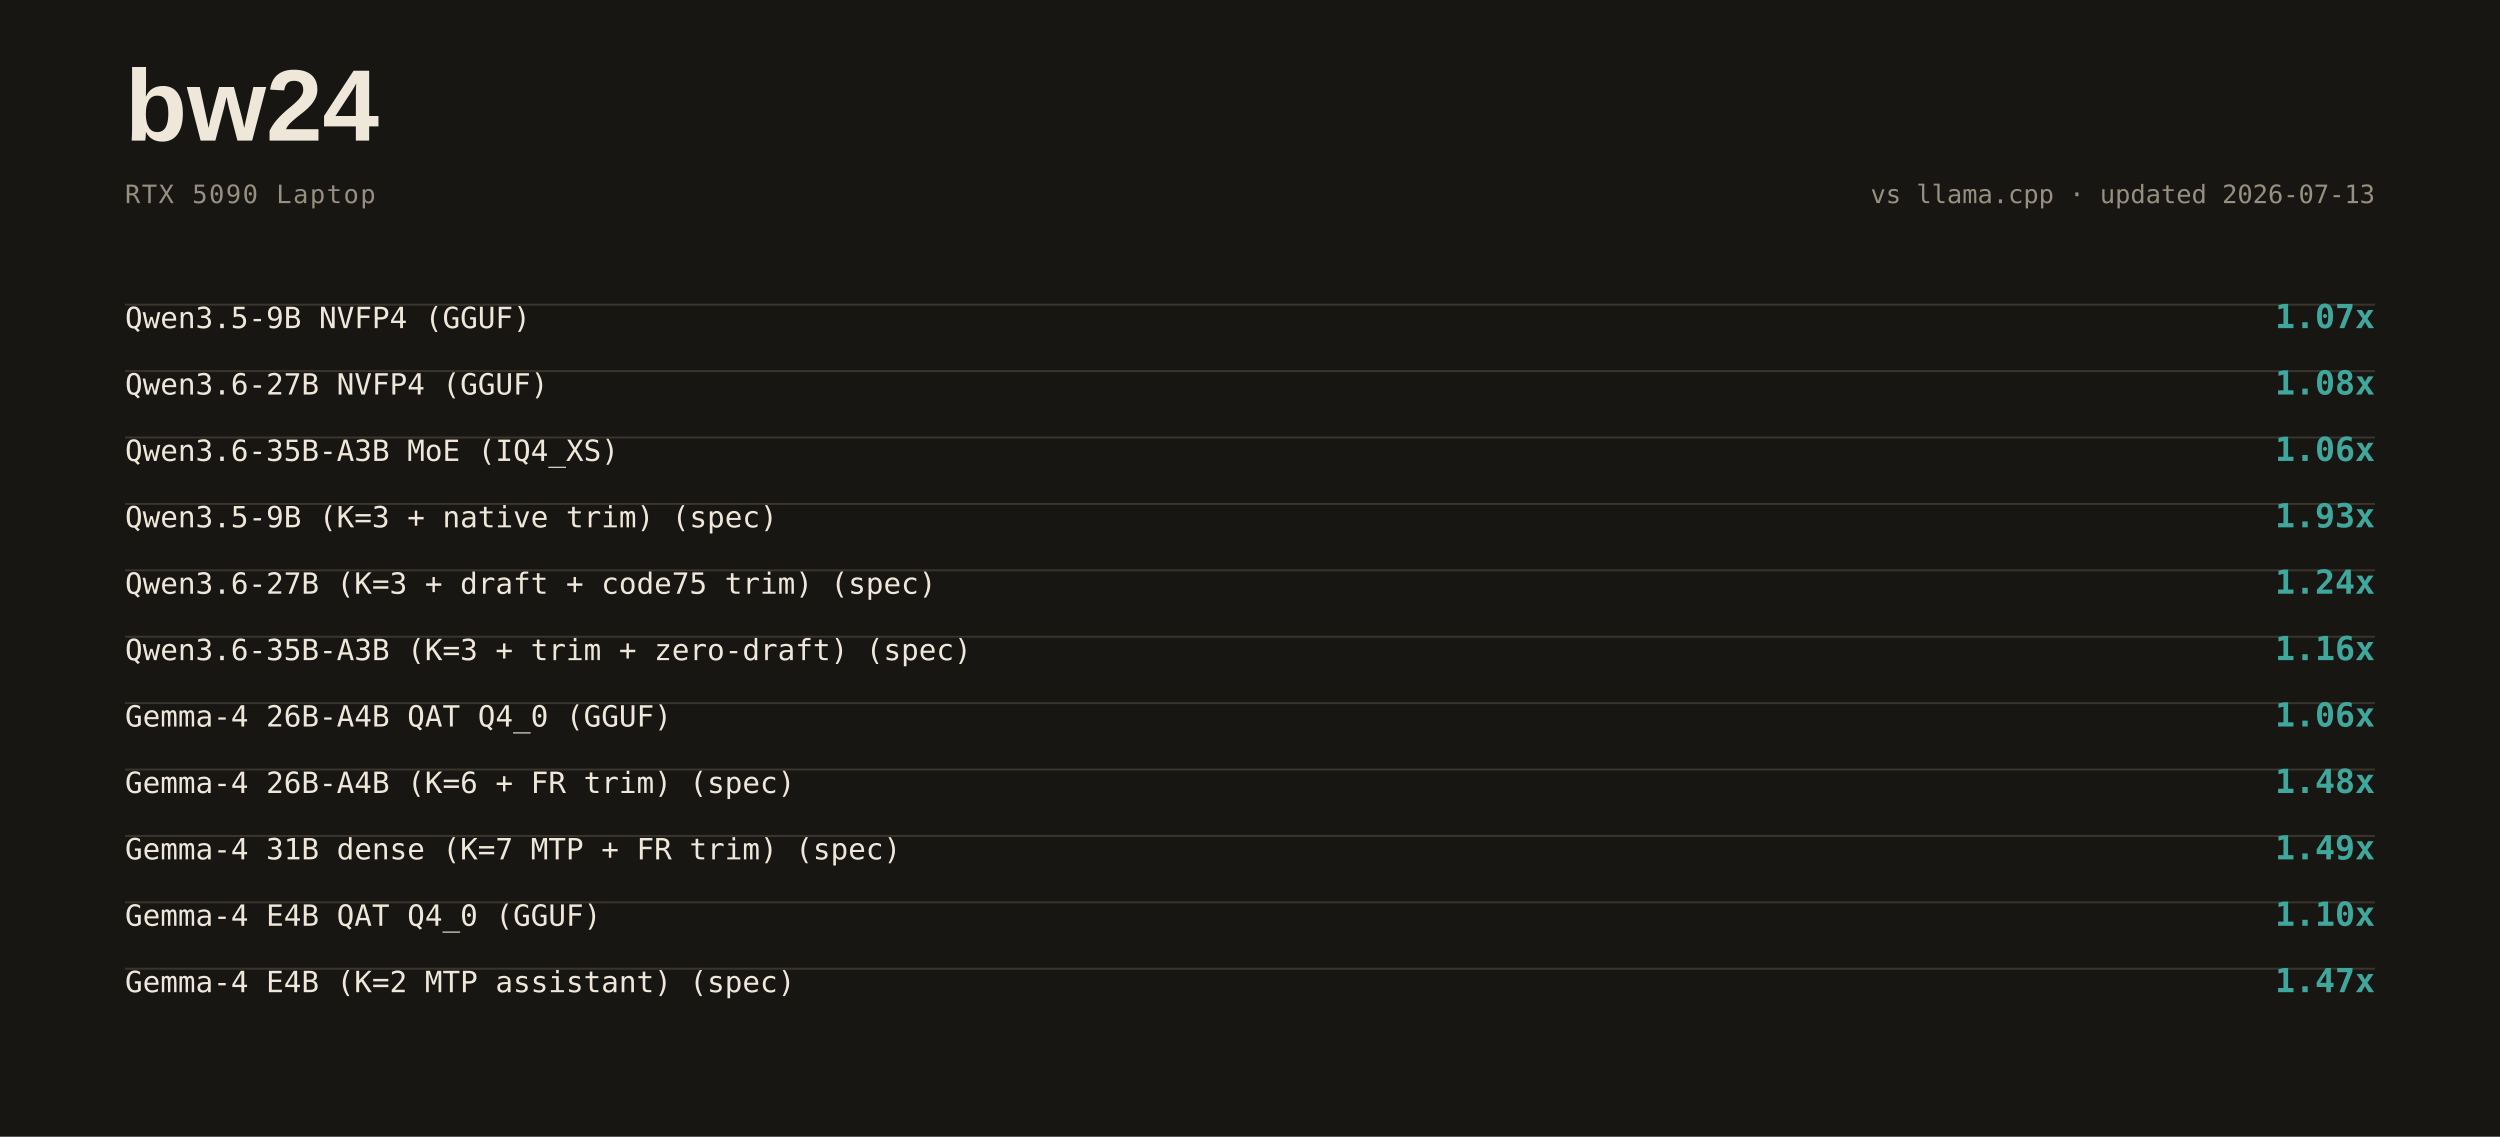
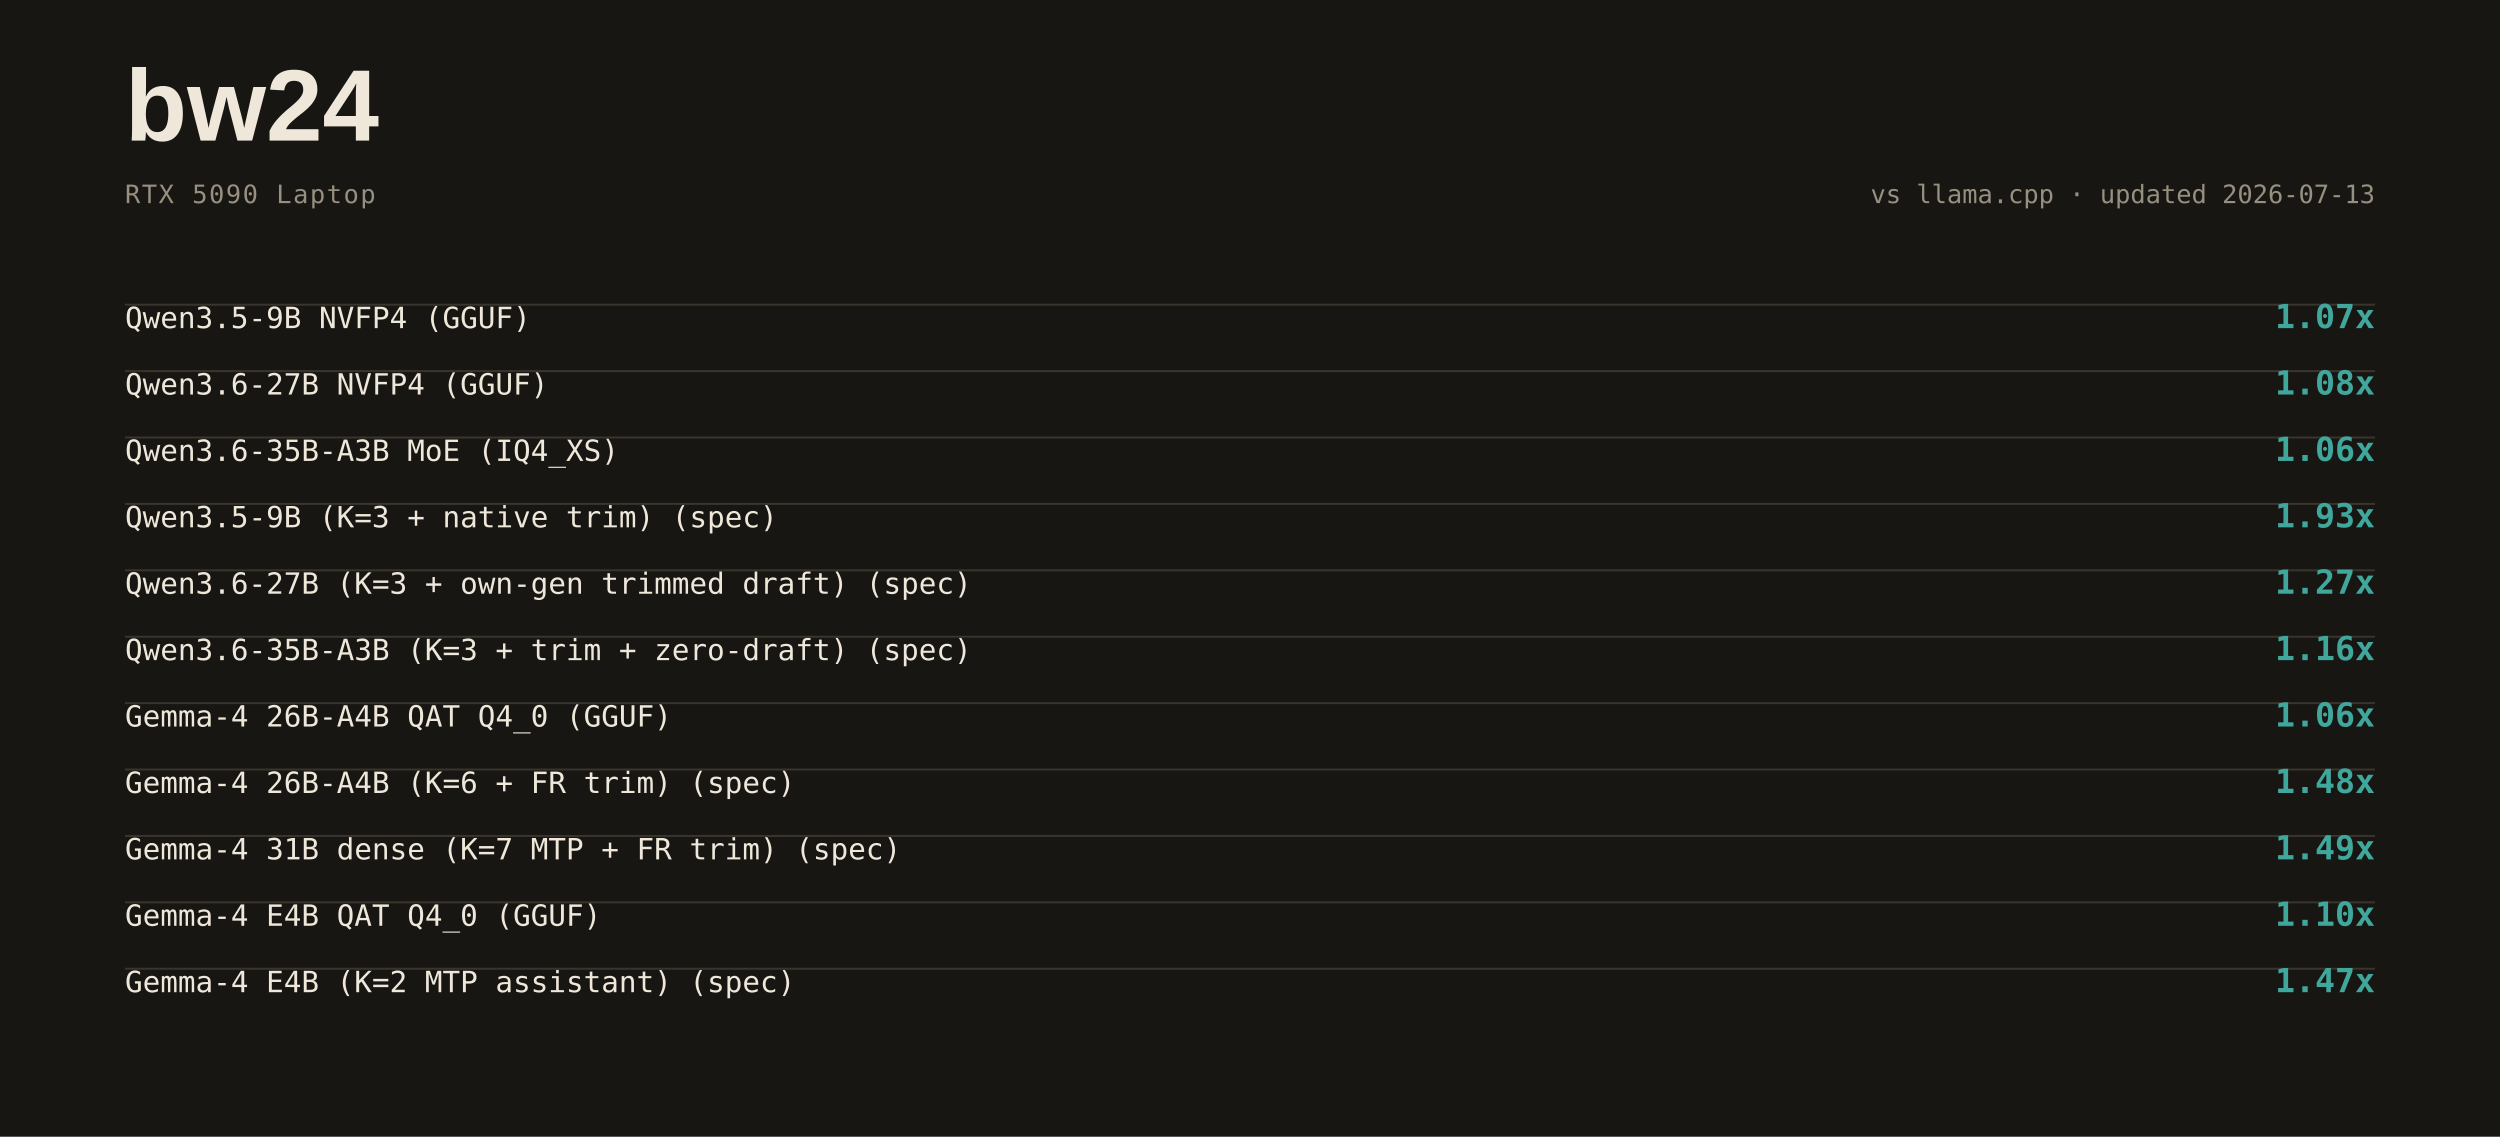
<svg xmlns="http://www.w3.org/2000/svg" width="1280" height="582" viewBox="0 0 1280 582">
  <rect width="1280" height="582" fill="#171613" />
  <text x="64" y="72" font-family="ui-sans-serif,Arial,sans-serif" font-weight="800" font-size="52" fill="#eee7da">bw24</text>
  <text x="64" y="104" font-family="ui-monospace,SFMono-Regular,Consolas,monospace" font-size="13" letter-spacing="0.06em" fill="#978f80">RTX 5090 Laptop</text>
  <text x="1216" y="104" text-anchor="end" font-family="ui-monospace,SFMono-Regular,Consolas,monospace" font-size="13" fill="#978f80">vs llama.cpp · updated 2026-07-13</text>
  <line x1="64" y1="156" x2="1216" y2="156" stroke="#3a352c" stroke-width="1" />
  <text x="64" y="168" font-family="ui-monospace,SFMono-Regular,Consolas,monospace" font-size="15" fill="#eee7da">Qwen3.5-9B NVFP4 (GGUF)</text>
  <text x="1216" y="168" text-anchor="end" font-family="ui-monospace,SFMono-Regular,Consolas,monospace" font-size="17" font-weight="700" fill="#3fa79c">1.07x</text>
  <line x1="64" y1="190" x2="1216" y2="190" stroke="#3a352c" stroke-width="1" />
  <text x="64" y="202" font-family="ui-monospace,SFMono-Regular,Consolas,monospace" font-size="15" fill="#eee7da">Qwen3.6-27B NVFP4 (GGUF)</text>
  <text x="1216" y="202" text-anchor="end" font-family="ui-monospace,SFMono-Regular,Consolas,monospace" font-size="17" font-weight="700" fill="#3fa79c">1.08x</text>
  <line x1="64" y1="224" x2="1216" y2="224" stroke="#3a352c" stroke-width="1" />
  <text x="64" y="236" font-family="ui-monospace,SFMono-Regular,Consolas,monospace" font-size="15" fill="#eee7da">Qwen3.6-35B-A3B MoE (IQ4_XS)</text>
  <text x="1216" y="236" text-anchor="end" font-family="ui-monospace,SFMono-Regular,Consolas,monospace" font-size="17" font-weight="700" fill="#3fa79c">1.06x</text>
  <line x1="64" y1="258" x2="1216" y2="258" stroke="#3a352c" stroke-width="1" />
  <text x="64" y="270" font-family="ui-monospace,SFMono-Regular,Consolas,monospace" font-size="15" fill="#eee7da">Qwen3.5-9B (K=3 + native trim) (spec)</text>
  <text x="1216" y="270" text-anchor="end" font-family="ui-monospace,SFMono-Regular,Consolas,monospace" font-size="17" font-weight="700" fill="#3fa79c">1.93x</text>
  <line x1="64" y1="292" x2="1216" y2="292" stroke="#3a352c" stroke-width="1" />
-   <text x="64" y="304" font-family="ui-monospace,SFMono-Regular,Consolas,monospace" font-size="15" fill="#eee7da">Qwen3.6-27B (K=3 + draft + code75 trim) (spec)</text>
-   <text x="1216" y="304" text-anchor="end" font-family="ui-monospace,SFMono-Regular,Consolas,monospace" font-size="17" font-weight="700" fill="#3fa79c">1.24x</text>
+   <text x="64" y="304" font-family="ui-monospace,SFMono-Regular,Consolas,monospace" font-size="15" fill="#eee7da">Qwen3.6-27B (K=3 + own-gen trimmed draft) (spec)</text>
+   <text x="1216" y="304" text-anchor="end" font-family="ui-monospace,SFMono-Regular,Consolas,monospace" font-size="17" font-weight="700" fill="#3fa79c">1.27x</text>
  <line x1="64" y1="326" x2="1216" y2="326" stroke="#3a352c" stroke-width="1" />
  <text x="64" y="338" font-family="ui-monospace,SFMono-Regular,Consolas,monospace" font-size="15" fill="#eee7da">Qwen3.6-35B-A3B (K=3 + trim + zero-draft) (spec)</text>
  <text x="1216" y="338" text-anchor="end" font-family="ui-monospace,SFMono-Regular,Consolas,monospace" font-size="17" font-weight="700" fill="#3fa79c">1.16x</text>
  <line x1="64" y1="360" x2="1216" y2="360" stroke="#3a352c" stroke-width="1" />
  <text x="64" y="372" font-family="ui-monospace,SFMono-Regular,Consolas,monospace" font-size="15" fill="#eee7da">Gemma-4 26B-A4B QAT Q4_0 (GGUF)</text>
  <text x="1216" y="372" text-anchor="end" font-family="ui-monospace,SFMono-Regular,Consolas,monospace" font-size="17" font-weight="700" fill="#3fa79c">1.06x</text>
  <line x1="64" y1="394" x2="1216" y2="394" stroke="#3a352c" stroke-width="1" />
  <text x="64" y="406" font-family="ui-monospace,SFMono-Regular,Consolas,monospace" font-size="15" fill="#eee7da">Gemma-4 26B-A4B (K=6 + FR trim) (spec)</text>
  <text x="1216" y="406" text-anchor="end" font-family="ui-monospace,SFMono-Regular,Consolas,monospace" font-size="17" font-weight="700" fill="#3fa79c">1.48x</text>
  <line x1="64" y1="428" x2="1216" y2="428" stroke="#3a352c" stroke-width="1" />
  <text x="64" y="440" font-family="ui-monospace,SFMono-Regular,Consolas,monospace" font-size="15" fill="#eee7da">Gemma-4 31B dense (K=7 MTP + FR trim) (spec)</text>
  <text x="1216" y="440" text-anchor="end" font-family="ui-monospace,SFMono-Regular,Consolas,monospace" font-size="17" font-weight="700" fill="#3fa79c">1.49x</text>
  <line x1="64" y1="462" x2="1216" y2="462" stroke="#3a352c" stroke-width="1" />
  <text x="64" y="474" font-family="ui-monospace,SFMono-Regular,Consolas,monospace" font-size="15" fill="#eee7da">Gemma-4 E4B QAT Q4_0 (GGUF)</text>
  <text x="1216" y="474" text-anchor="end" font-family="ui-monospace,SFMono-Regular,Consolas,monospace" font-size="17" font-weight="700" fill="#3fa79c">1.10x</text>
  <line x1="64" y1="496" x2="1216" y2="496" stroke="#3a352c" stroke-width="1" />
  <text x="64" y="508" font-family="ui-monospace,SFMono-Regular,Consolas,monospace" font-size="15" fill="#eee7da">Gemma-4 E4B (K=2 MTP assistant) (spec)</text>
  <text x="1216" y="508" text-anchor="end" font-family="ui-monospace,SFMono-Regular,Consolas,monospace" font-size="17" font-weight="700" fill="#3fa79c">1.47x</text>
</svg>
